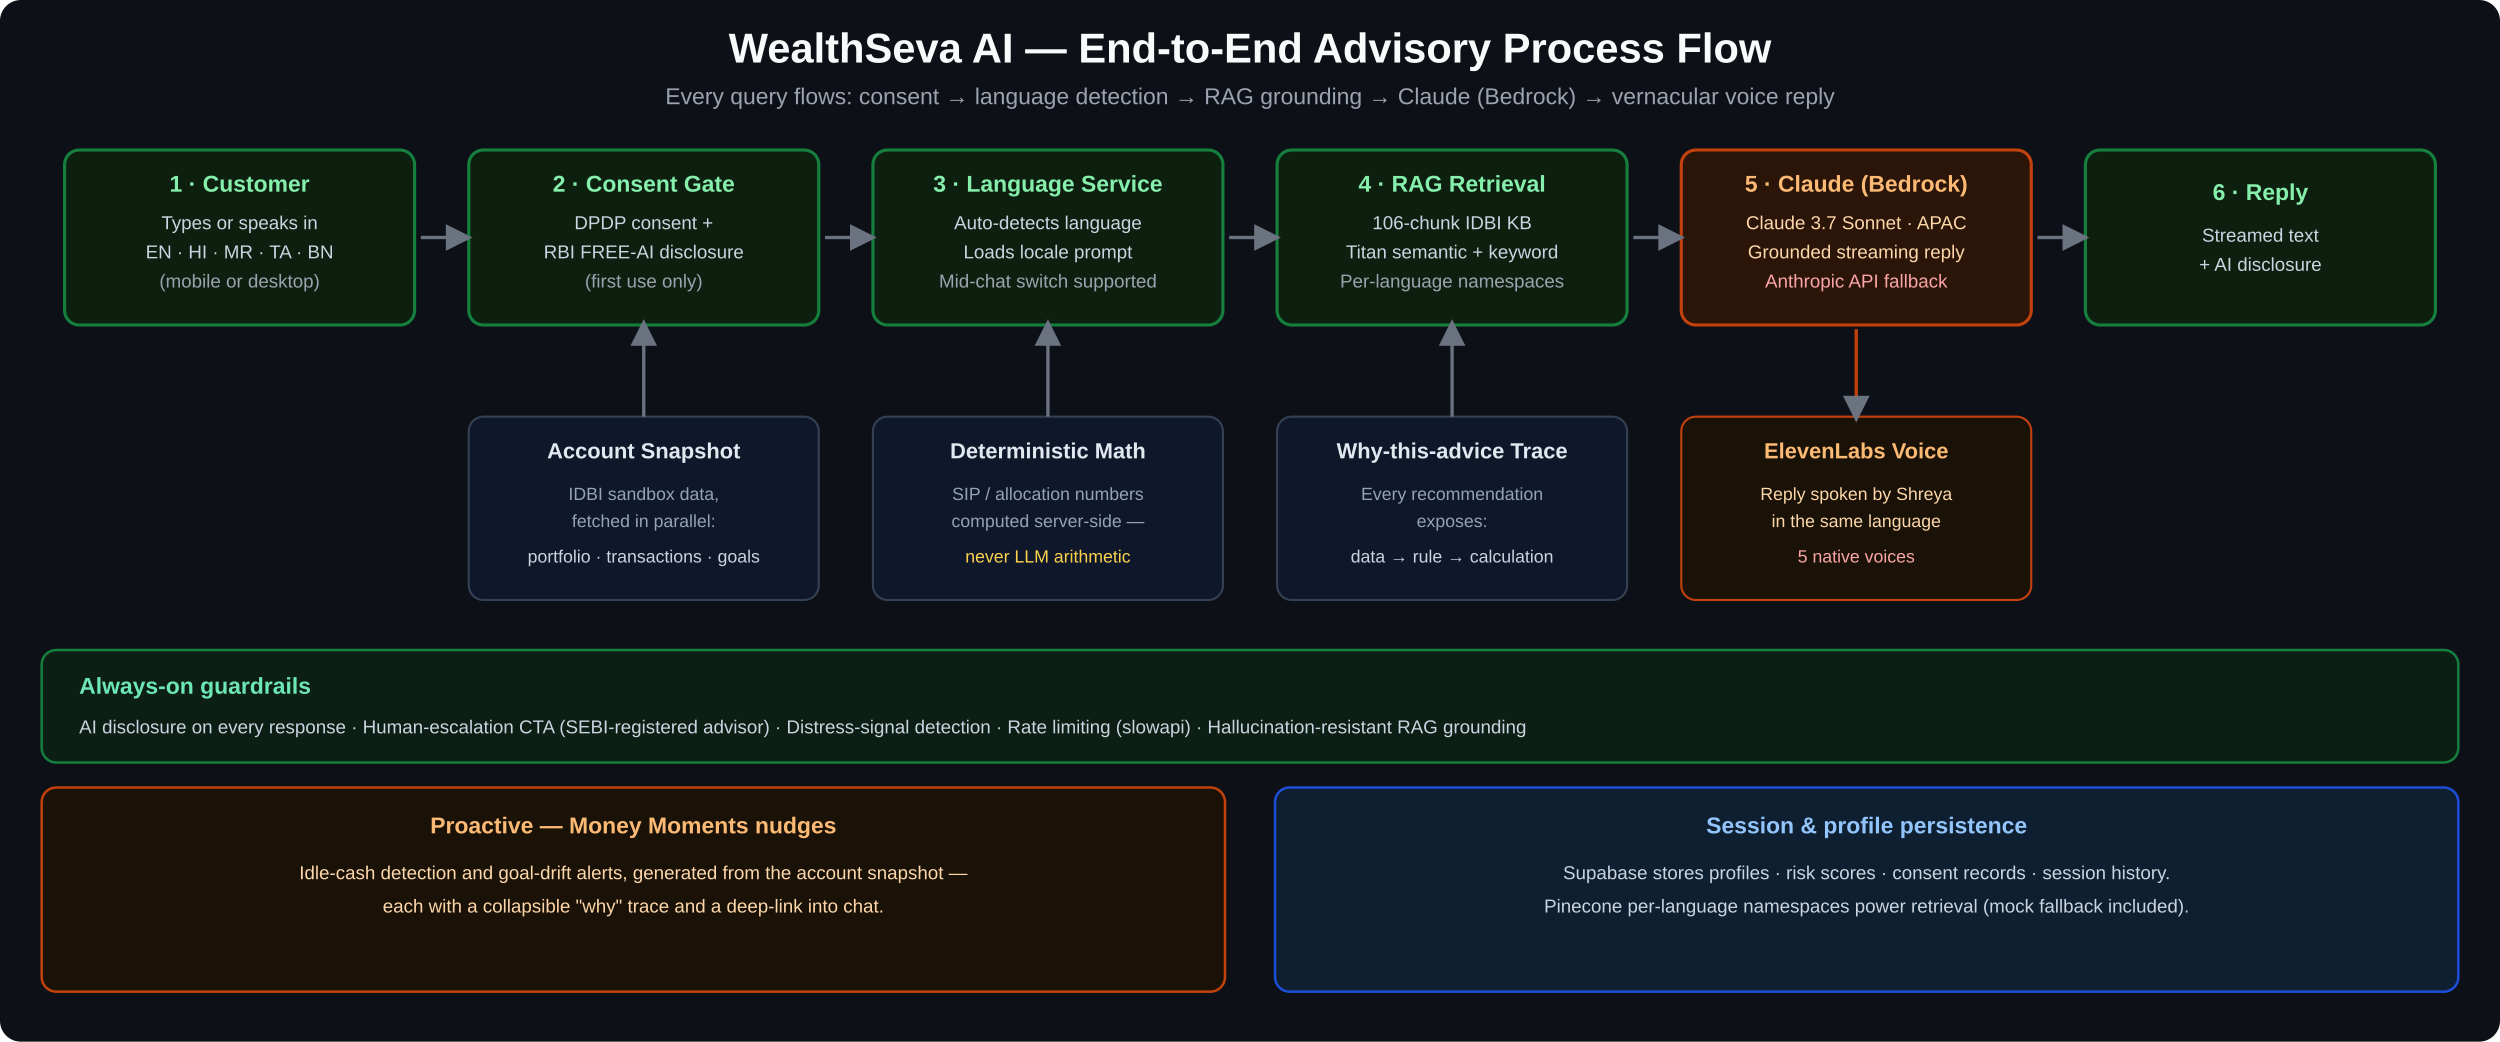
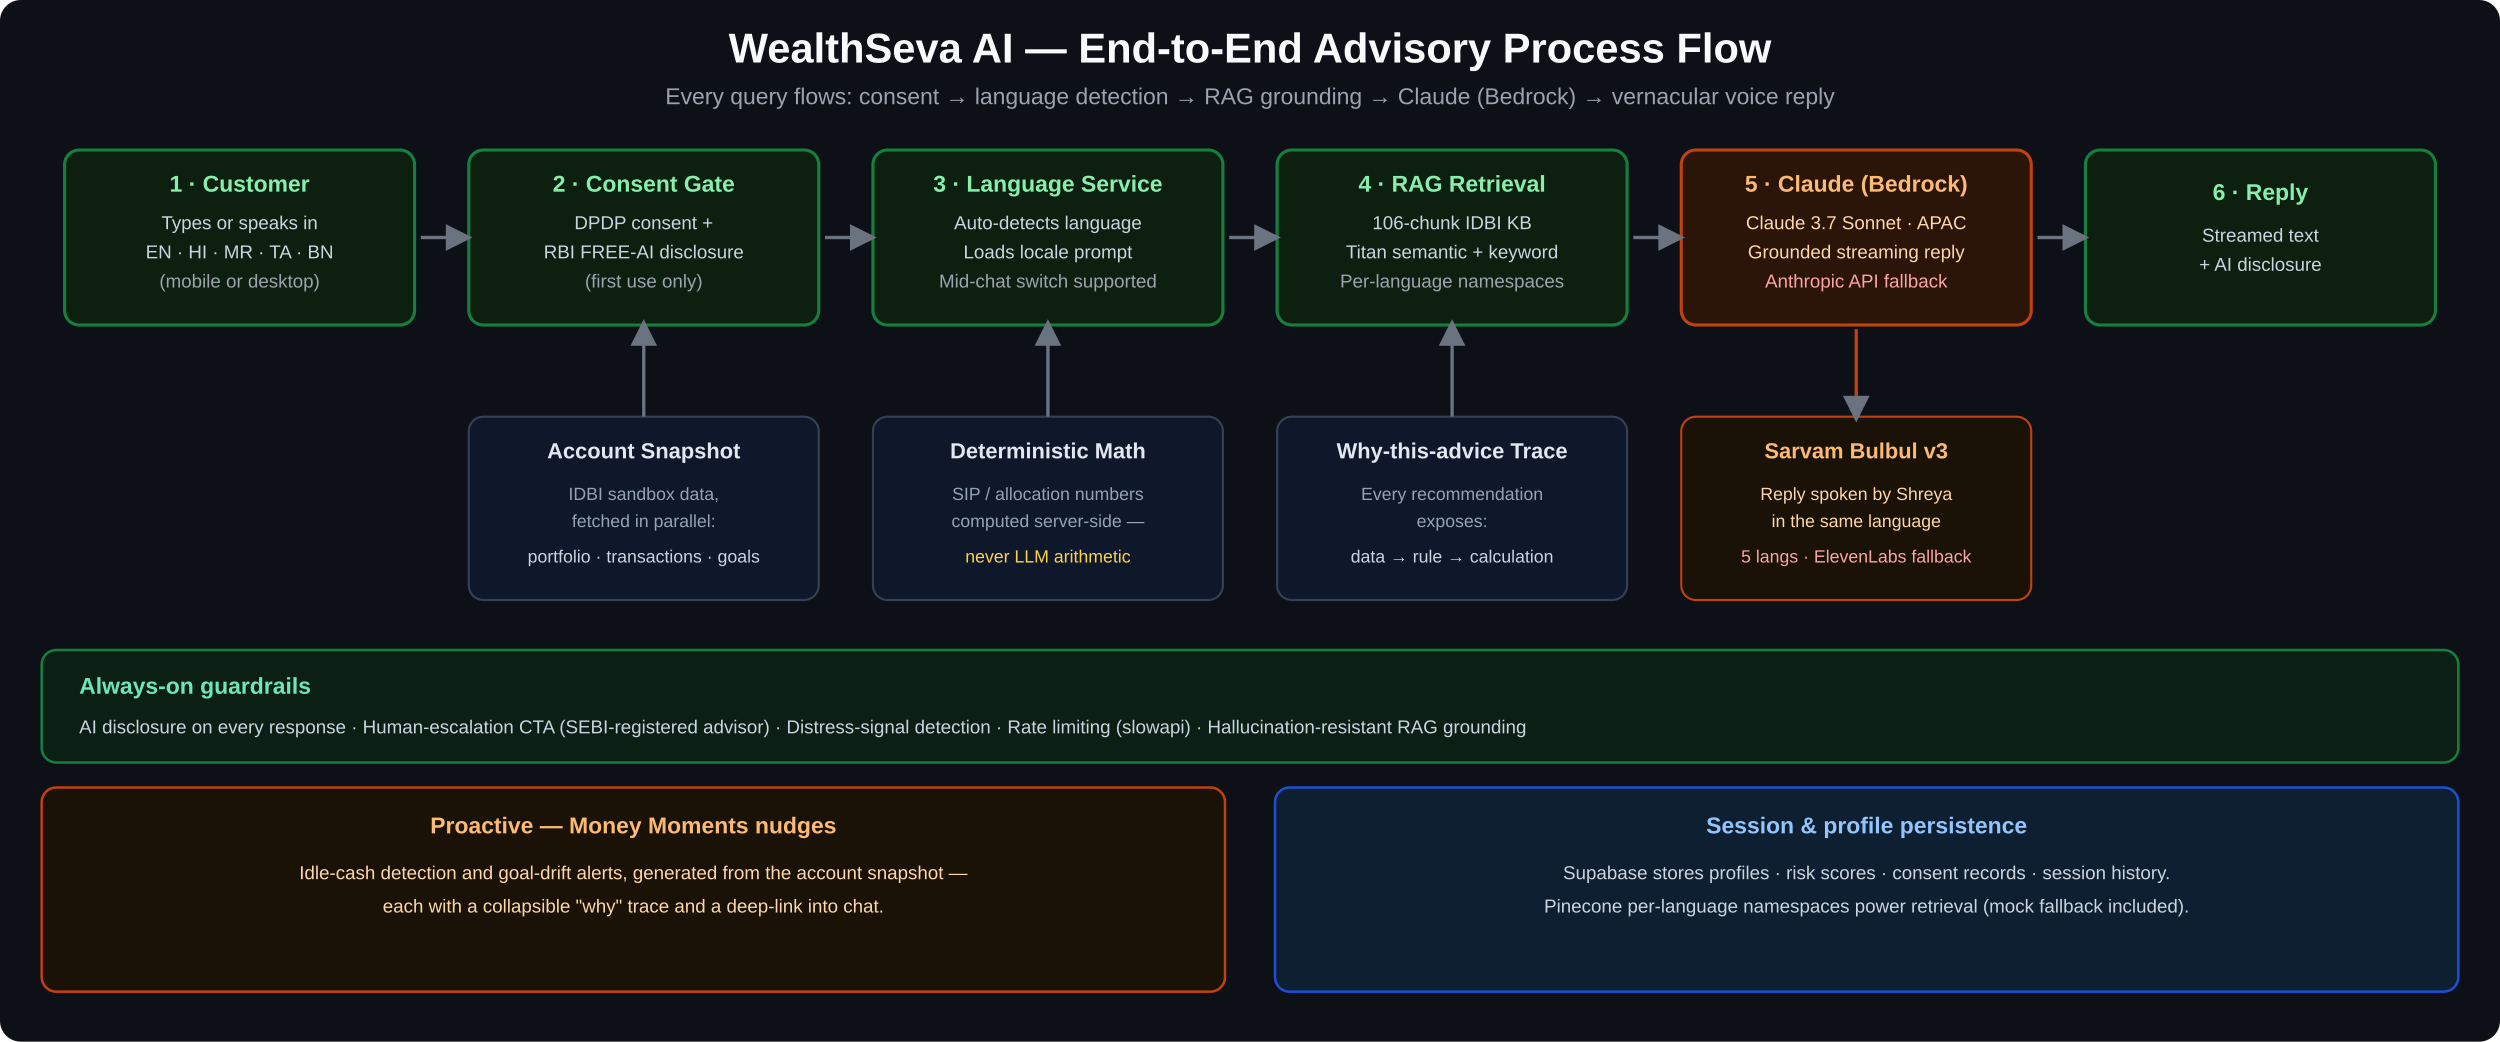
<svg xmlns="http://www.w3.org/2000/svg" viewBox="0 0 1200 500" font-family="Arial, Helvetica, sans-serif">
  <defs>
    <marker id="arr" markerWidth="8" markerHeight="8" refX="5" refY="4" orient="auto">
      <path d="M0,0 L0,8 L8,4 z" fill="#6B7280" />
    </marker>
  </defs>
  <rect width="1200" height="500" fill="#0D1117" rx="10" />
  <text x="600" y="30" text-anchor="middle" font-size="20" font-weight="bold" fill="#F9FAFB">WealthSeva AI — End-to-End Advisory Process Flow</text>
  <text x="600" y="50" text-anchor="middle" font-size="11" fill="#9CA3AF">Every query flows: consent → language detection → RAG grounding → Claude (Bedrock) → vernacular voice reply</text>
  <rect x="31" y="72" width="168" height="84" fill="#0D2010" rx="7" stroke="#15803D" stroke-width="1.5" />
  <text x="115" y="92" text-anchor="middle" font-size="11" font-weight="bold" fill="#86EFAC">1 · Customer</text>
  <text x="115" y="110" text-anchor="middle" font-size="9" fill="#CBD5E1">Types or speaks in</text>
  <text x="115" y="124" text-anchor="middle" font-size="9" fill="#CBD5E1">EN · HI · MR · TA · BN</text>
  <text x="115" y="138" text-anchor="middle" font-size="9" fill="#9CA3AF">(mobile or desktop)</text>
  <rect x="225" y="72" width="168" height="84" fill="#0D2010" rx="7" stroke="#15803D" stroke-width="1.5" />
  <text x="309" y="92" text-anchor="middle" font-size="11" font-weight="bold" fill="#86EFAC">2 · Consent Gate</text>
  <text x="309" y="110" text-anchor="middle" font-size="9" fill="#CBD5E1">DPDP consent +</text>
  <text x="309" y="124" text-anchor="middle" font-size="9" fill="#CBD5E1">RBI FREE-AI disclosure</text>
  <text x="309" y="138" text-anchor="middle" font-size="9" fill="#9CA3AF">(first use only)</text>
  <rect x="419" y="72" width="168" height="84" fill="#0D2010" rx="7" stroke="#15803D" stroke-width="1.5" />
  <text x="503" y="92" text-anchor="middle" font-size="11" font-weight="bold" fill="#86EFAC">3 · Language Service</text>
  <text x="503" y="110" text-anchor="middle" font-size="9" fill="#CBD5E1">Auto-detects language</text>
  <text x="503" y="124" text-anchor="middle" font-size="9" fill="#CBD5E1">Loads locale prompt</text>
  <text x="503" y="138" text-anchor="middle" font-size="9" fill="#9CA3AF">Mid-chat switch supported</text>
  <rect x="613" y="72" width="168" height="84" fill="#0D2010" rx="7" stroke="#15803D" stroke-width="1.5" />
  <text x="697" y="92" text-anchor="middle" font-size="11" font-weight="bold" fill="#86EFAC">4 · RAG Retrieval</text>
  <text x="697" y="110" text-anchor="middle" font-size="9" fill="#CBD5E1">106-chunk IDBI KB</text>
  <text x="697" y="124" text-anchor="middle" font-size="9" fill="#CBD5E1">Titan semantic + keyword</text>
  <text x="697" y="138" text-anchor="middle" font-size="9" fill="#9CA3AF">Per-language namespaces</text>
  <rect x="807" y="72" width="168" height="84" fill="#2A1508" rx="7" stroke="#C2410C" stroke-width="1.5" />
  <text x="891" y="92" text-anchor="middle" font-size="11" font-weight="bold" fill="#FDBA74">5 · Claude (Bedrock)</text>
  <text x="891" y="110" text-anchor="middle" font-size="9" fill="#FED7AA">Claude 3.7 Sonnet · APAC</text>
  <text x="891" y="124" text-anchor="middle" font-size="9" fill="#FED7AA">Grounded streaming reply</text>
  <text x="891" y="138" text-anchor="middle" font-size="9" fill="#FCA5A5">Anthropic API fallback</text>
  <rect x="1001" y="72" width="168" height="84" fill="#0D2010" rx="7" stroke="#15803D" stroke-width="1.5" />
  <text x="1085" y="96" text-anchor="middle" font-size="11" font-weight="bold" fill="#86EFAC">6 · Reply</text>
  <text x="1085" y="116" text-anchor="middle" font-size="9" fill="#CBD5E1">Streamed text</text>
  <text x="1085" y="130" text-anchor="middle" font-size="9" fill="#CBD5E1">+ AI disclosure</text>
  <line x1="202" y1="114" x2="222" y2="114" stroke="#6B7280" stroke-width="1.6" marker-end="url(#arr)" />
  <line x1="396" y1="114" x2="416" y2="114" stroke="#6B7280" stroke-width="1.6" marker-end="url(#arr)" />
  <line x1="590" y1="114" x2="610" y2="114" stroke="#6B7280" stroke-width="1.6" marker-end="url(#arr)" />
  <line x1="784" y1="114" x2="804" y2="114" stroke="#6B7280" stroke-width="1.6" marker-end="url(#arr)" />
  <line x1="978" y1="114" x2="998" y2="114" stroke="#6B7280" stroke-width="1.6" marker-end="url(#arr)" />
  <rect x="225" y="200" width="168" height="88" fill="#0F172A" rx="7" stroke="#334155" stroke-width="1" />
  <text x="309" y="220" text-anchor="middle" font-size="10.5" font-weight="bold" fill="#E2E8F0">Account Snapshot</text>
  <text x="309" y="240" text-anchor="middle" font-size="8.5" fill="#94A3B8">IDBI sandbox data,</text>
  <text x="309" y="253" text-anchor="middle" font-size="8.5" fill="#94A3B8">fetched in parallel:</text>
  <text x="309" y="270" text-anchor="middle" font-size="8.5" fill="#CBD5E1">portfolio · transactions · goals</text>
  <rect x="419" y="200" width="168" height="88" fill="#0F172A" rx="7" stroke="#334155" stroke-width="1" />
  <text x="503" y="220" text-anchor="middle" font-size="10.5" font-weight="bold" fill="#E2E8F0">Deterministic Math</text>
  <text x="503" y="240" text-anchor="middle" font-size="8.5" fill="#94A3B8">SIP / allocation numbers</text>
  <text x="503" y="253" text-anchor="middle" font-size="8.5" fill="#94A3B8">computed server-side —</text>
  <text x="503" y="270" text-anchor="middle" font-size="8.5" fill="#FCD34D">never LLM arithmetic</text>
  <rect x="613" y="200" width="168" height="88" fill="#0F172A" rx="7" stroke="#334155" stroke-width="1" />
  <text x="697" y="220" text-anchor="middle" font-size="10.5" font-weight="bold" fill="#E2E8F0">Why-this-advice Trace</text>
  <text x="697" y="240" text-anchor="middle" font-size="8.5" fill="#94A3B8">Every recommendation</text>
  <text x="697" y="253" text-anchor="middle" font-size="8.5" fill="#94A3B8">exposes:</text>
  <text x="697" y="270" text-anchor="middle" font-size="8.5" fill="#CBD5E1">data → rule → calculation</text>
  <rect x="807" y="200" width="168" height="88" fill="#1A1206" rx="7" stroke="#C2410C" stroke-width="1" />
-   <text x="891" y="220" text-anchor="middle" font-size="10.5" font-weight="bold" fill="#FDBA74">ElevenLabs Voice</text>
+   <text x="891" y="220" text-anchor="middle" font-size="10.5" font-weight="bold" fill="#FDBA74">Sarvam Bulbul v3</text>
  <text x="891" y="240" text-anchor="middle" font-size="8.5" fill="#FED7AA">Reply spoken by Shreya</text>
  <text x="891" y="253" text-anchor="middle" font-size="8.5" fill="#FED7AA">in the same language</text>
-   <text x="891" y="270" text-anchor="middle" font-size="8.5" fill="#FCA5A5">5 native voices</text>
+   <text x="891" y="270" text-anchor="middle" font-size="8.5" fill="#FCA5A5">5 langs · ElevenLabs fallback</text>
  <line x1="309" y1="200" x2="309" y2="158" stroke="#6B7280" stroke-width="1.6" marker-end="url(#arr)" />
  <line x1="503" y1="200" x2="503" y2="158" stroke="#6B7280" stroke-width="1.6" marker-end="url(#arr)" />
  <line x1="697" y1="200" x2="697" y2="158" stroke="#6B7280" stroke-width="1.6" marker-end="url(#arr)" />
  <line x1="891" y1="158" x2="891" y2="198" stroke="#C2410C" stroke-width="1.6" marker-end="url(#arr)" />
  <rect x="20" y="312" width="1160" height="54" fill="#0C1F14" rx="7" stroke="#15803D" stroke-width="1.2" />
  <text x="38" y="333" font-size="11" font-weight="bold" fill="#6EE7B7">Always-on guardrails</text>
  <text x="38" y="352" font-size="9" fill="#CBD5E1">AI disclosure on every response · Human-escalation CTA (SEBI-registered advisor) · Distress-signal detection · Rate limiting (slowapi) · Hallucination-resistant RAG grounding</text>
  <rect x="20" y="378" width="568" height="98" fill="#1A1206" rx="7" stroke="#C2410C" stroke-width="1.2" />
  <text x="304" y="400" text-anchor="middle" font-size="11" font-weight="bold" fill="#FDBA74">Proactive — Money Moments nudges</text>
  <text x="304" y="422" text-anchor="middle" font-size="9" fill="#FED7AA">Idle-cash detection and goal-drift alerts, generated from the account snapshot —</text>
  <text x="304" y="438" text-anchor="middle" font-size="9" fill="#FED7AA">each with a collapsible "why" trace and a deep-link into chat.</text>
  <rect x="612" y="378" width="568" height="98" fill="#0D1F30" rx="7" stroke="#1D4ED8" stroke-width="1.2" />
  <text x="896" y="400" text-anchor="middle" font-size="11" font-weight="bold" fill="#93C5FD">Session &amp; profile persistence</text>
  <text x="896" y="422" text-anchor="middle" font-size="9" fill="#CBD5E1">Supabase stores profiles · risk scores · consent records · session history.</text>
  <text x="896" y="438" text-anchor="middle" font-size="9" fill="#CBD5E1">Pinecone per-language namespaces power retrieval (mock fallback included).</text>
</svg>
